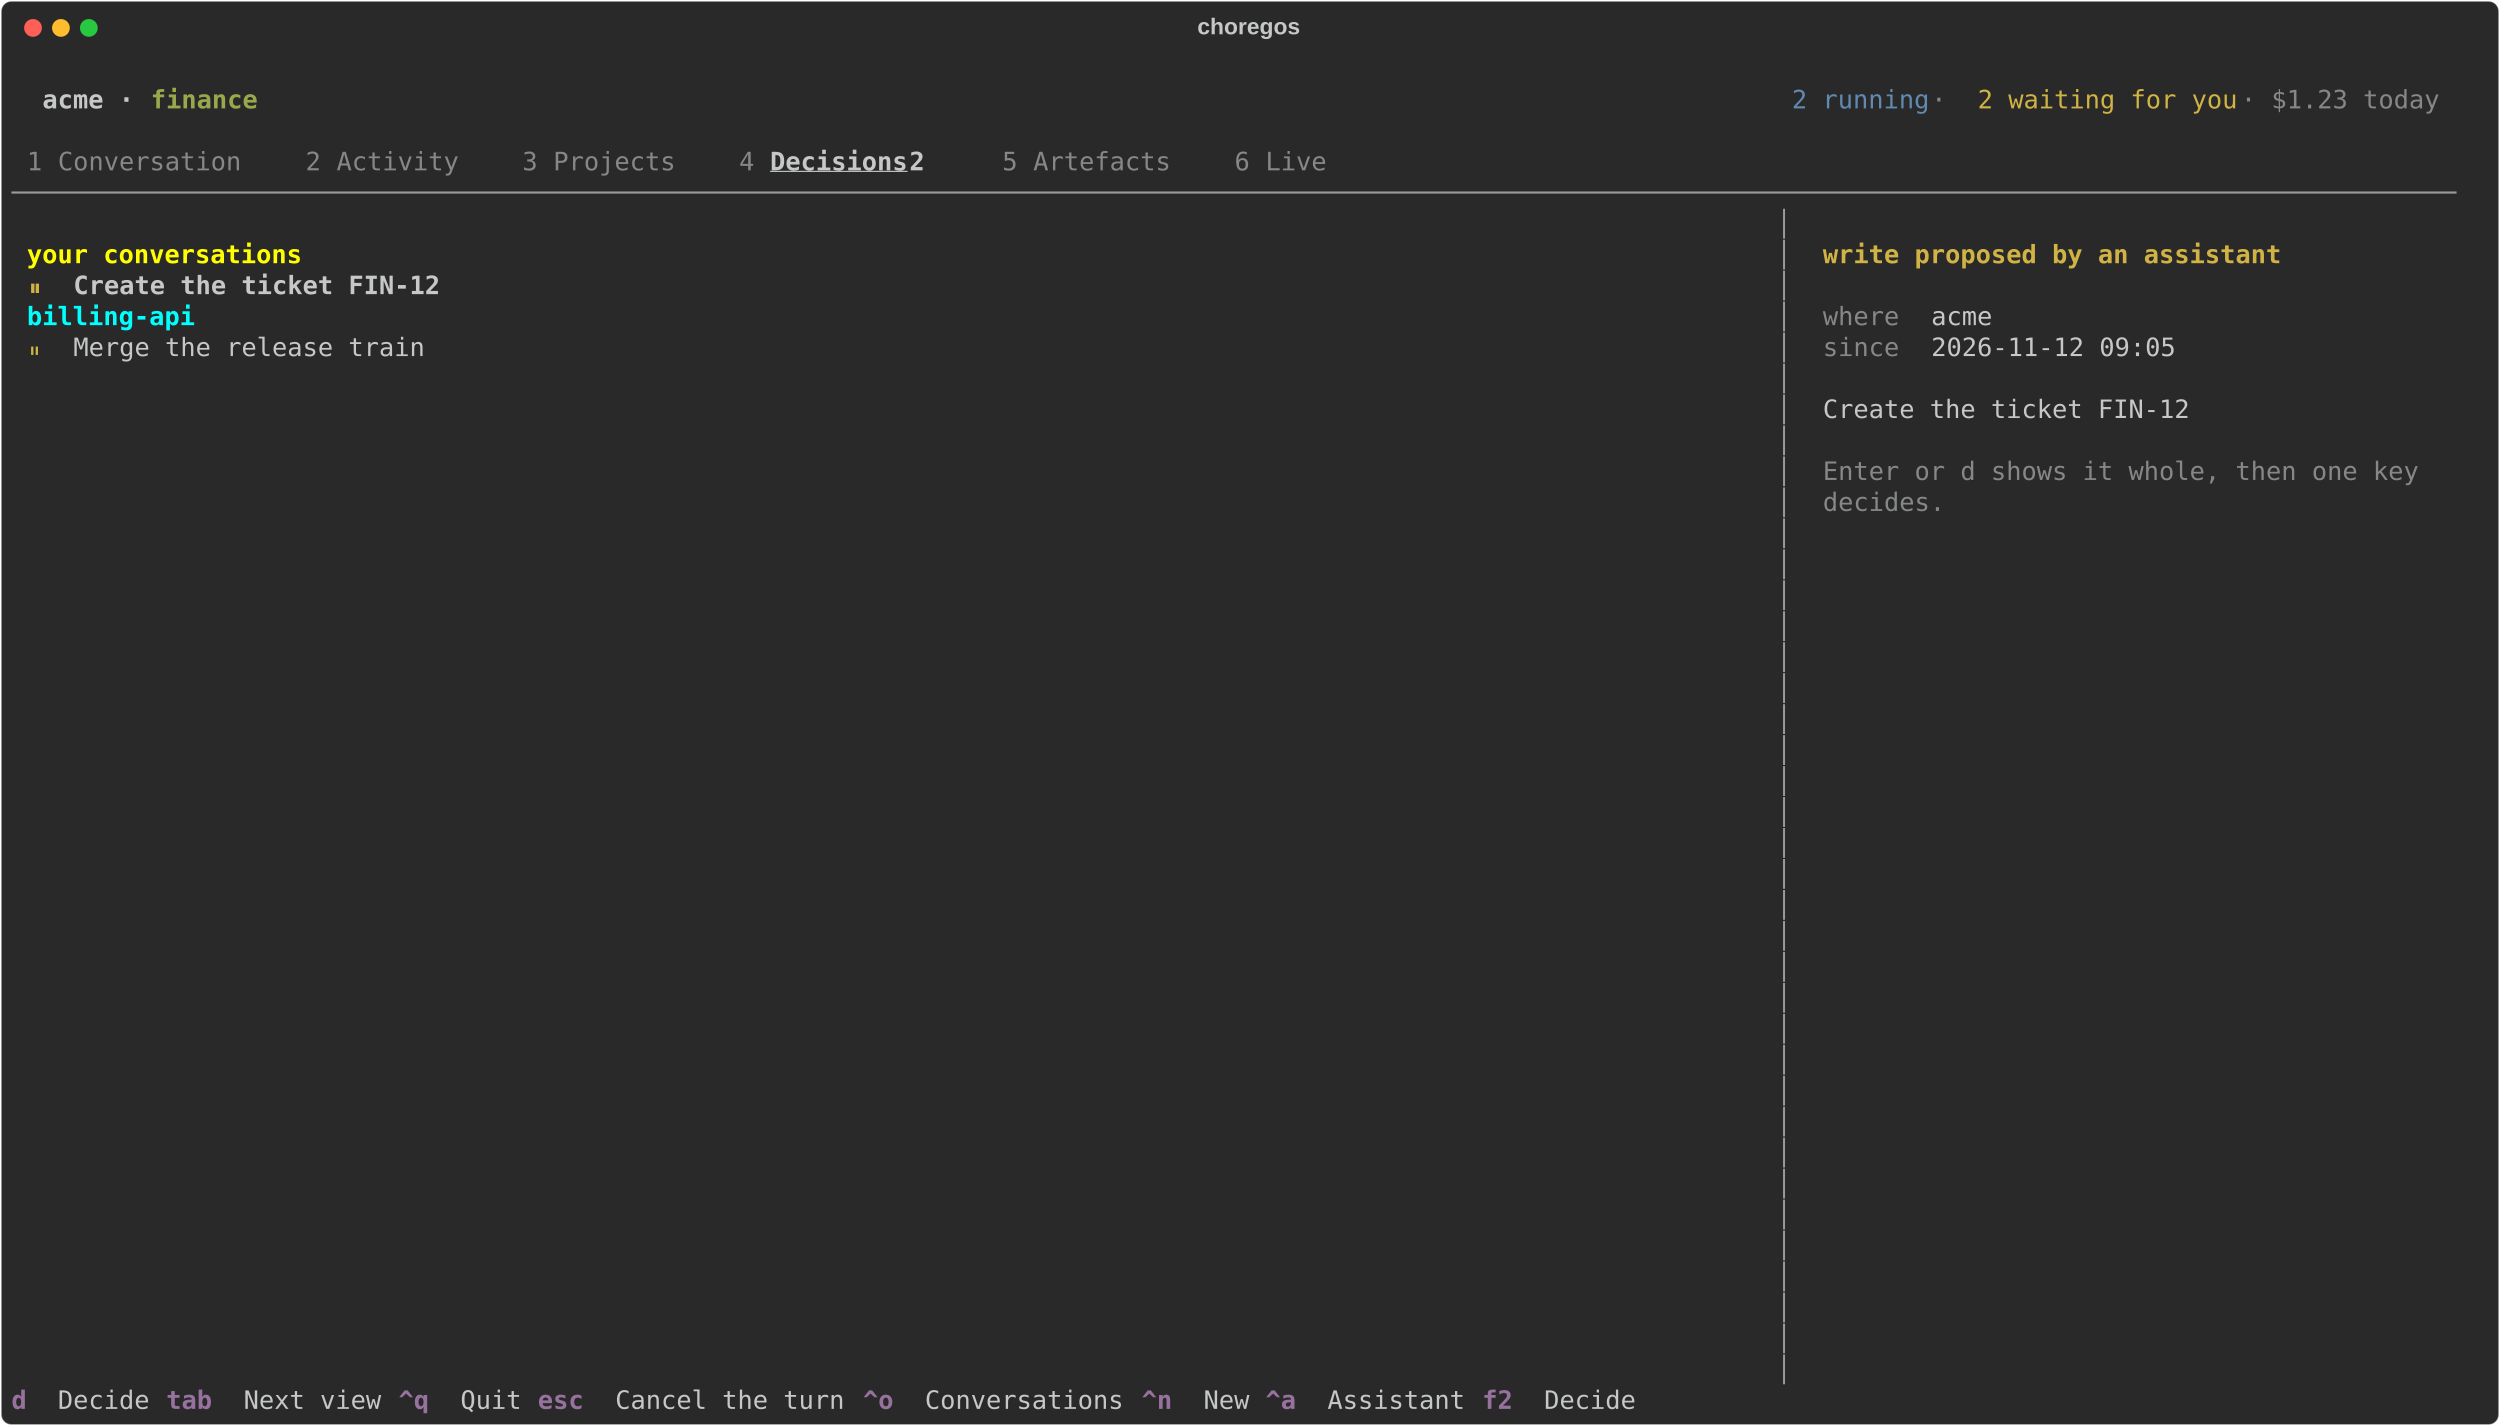
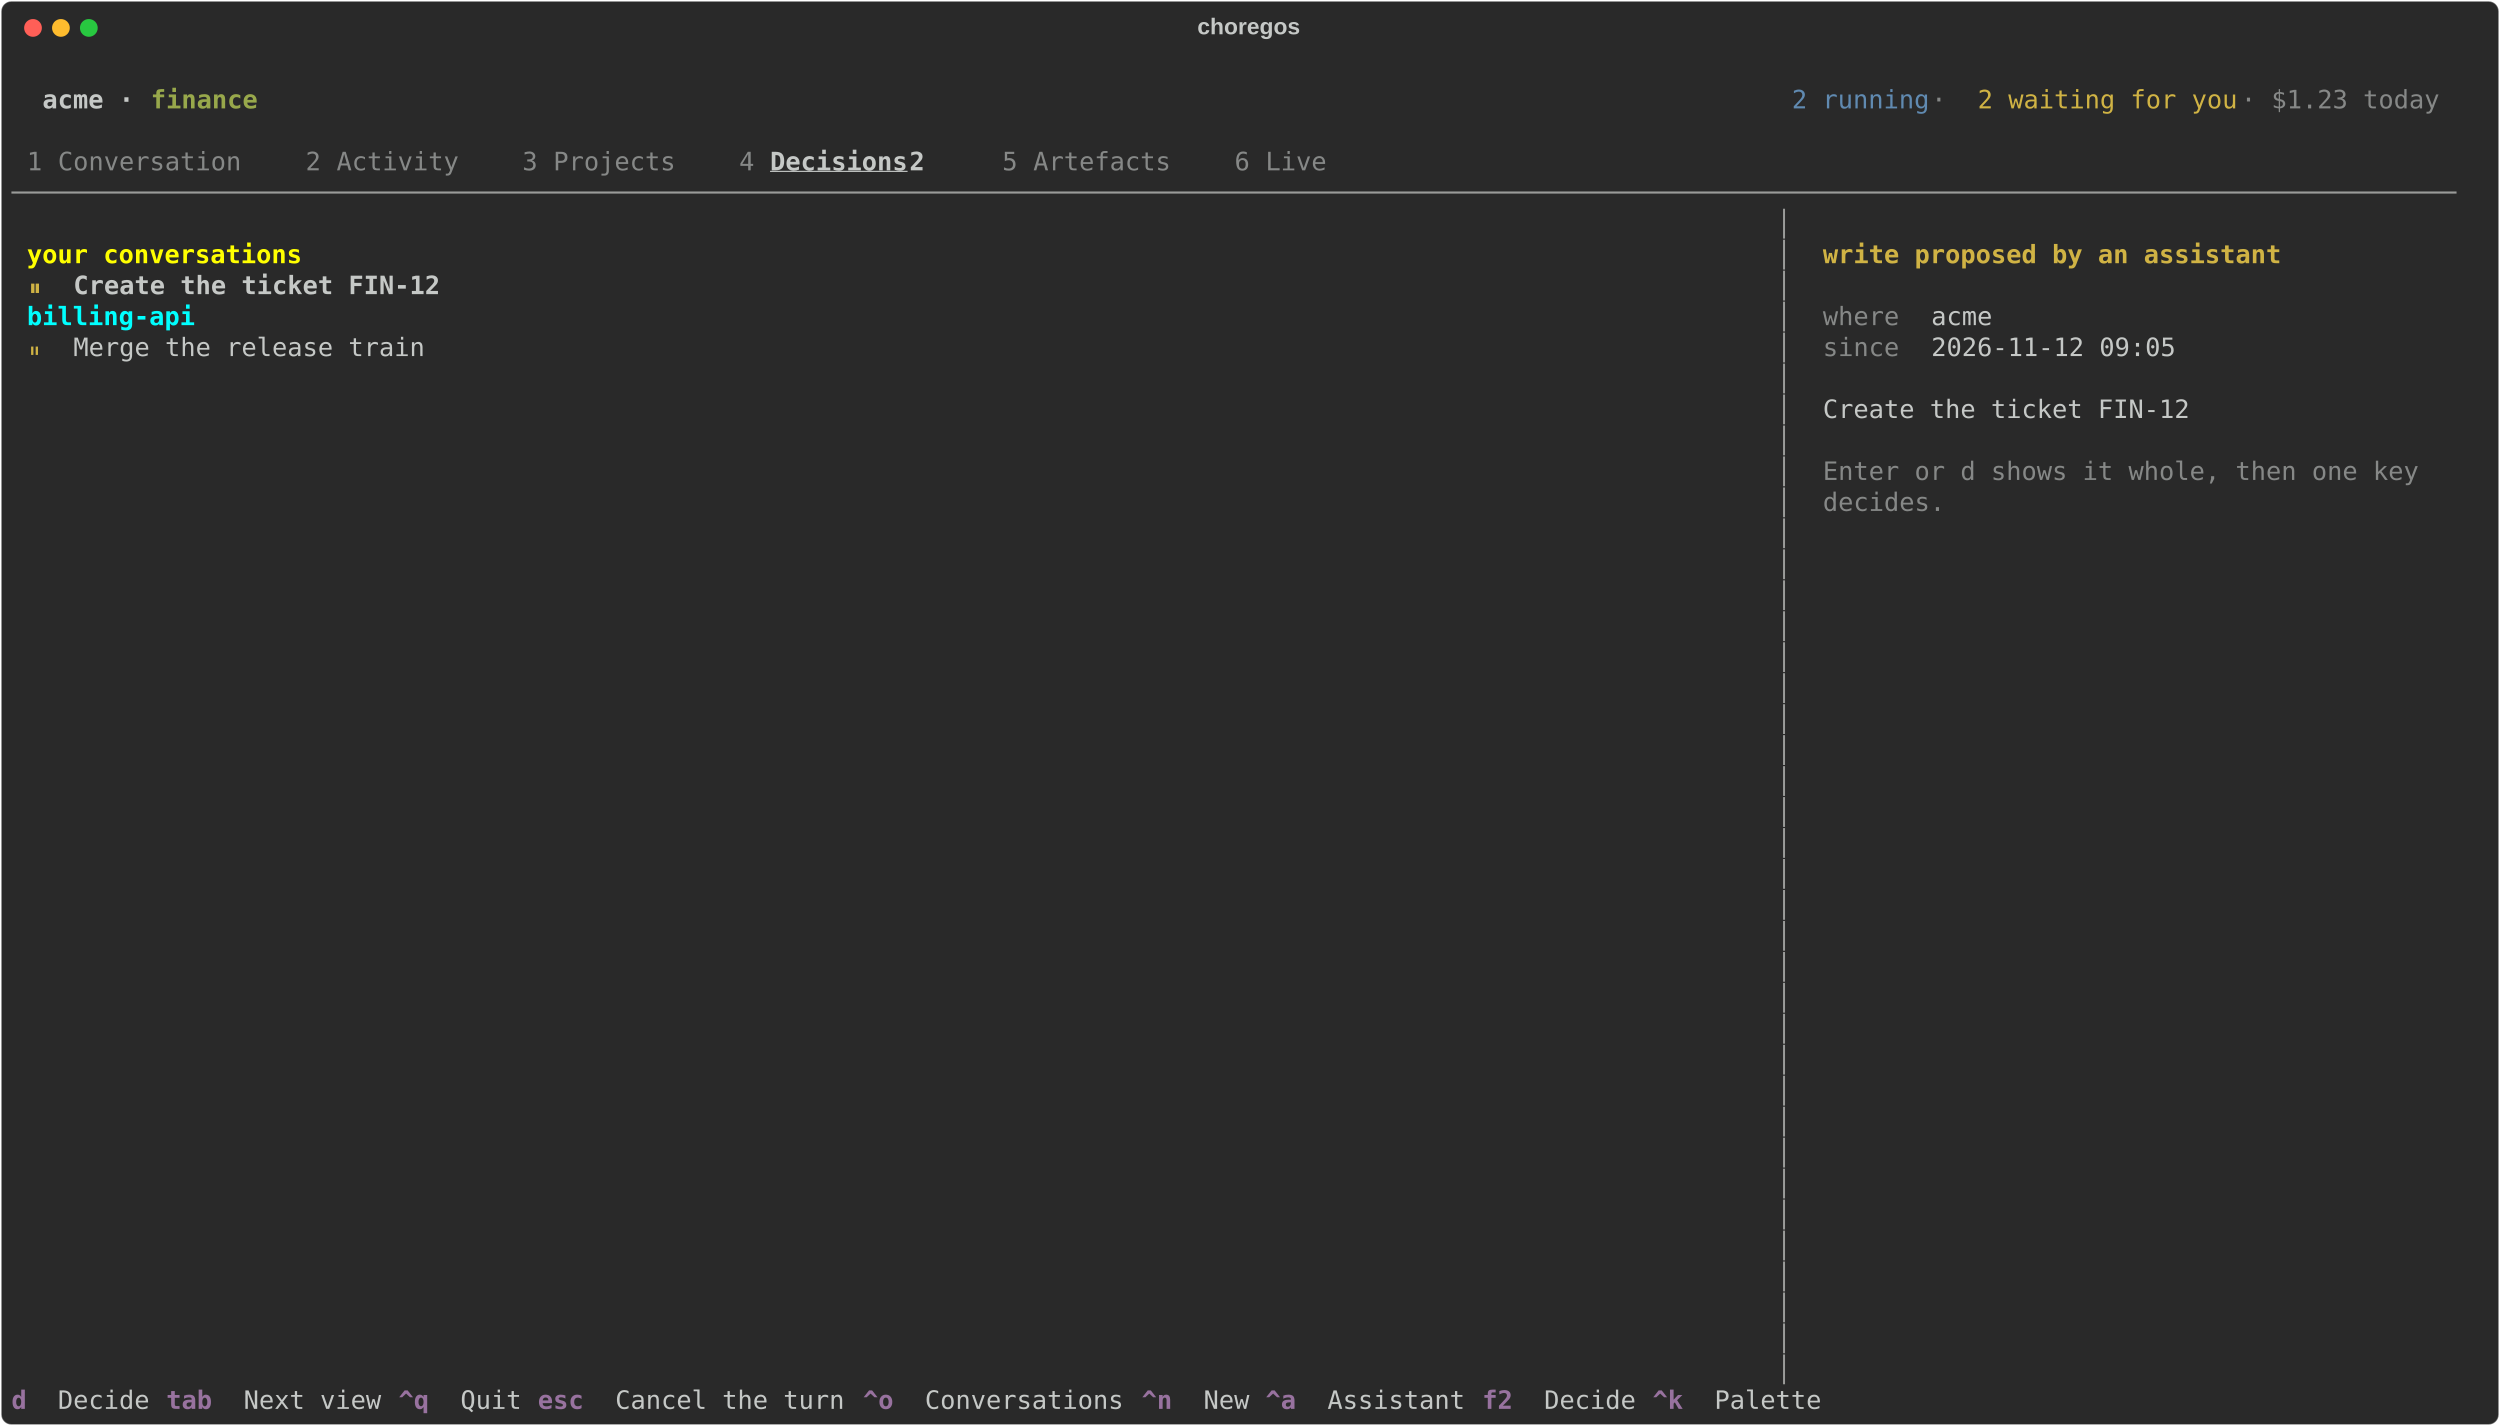
<svg xmlns="http://www.w3.org/2000/svg" class="rich-terminal" viewBox="0 0 1970 1123.6">
  <style>

    @font-face {
        font-family: "Fira Code";
        src: local("FiraCode-Regular"),
                url("https://cdnjs.cloudflare.com/ajax/libs/firacode/6.2.0/woff2/FiraCode-Regular.woff2") format("woff2"),
                url("https://cdnjs.cloudflare.com/ajax/libs/firacode/6.2.0/woff/FiraCode-Regular.woff") format("woff");
        font-style: normal;
        font-weight: 400;
    }
    @font-face {
        font-family: "Fira Code";
        src: local("FiraCode-Bold"),
                url("https://cdnjs.cloudflare.com/ajax/libs/firacode/6.2.0/woff2/FiraCode-Bold.woff2") format("woff2"),
                url("https://cdnjs.cloudflare.com/ajax/libs/firacode/6.2.0/woff/FiraCode-Bold.woff") format("woff");
        font-style: bold;
        font-weight: 700;
    }

-     .terminal-1120953860-matrix {
+     .terminal-356365823-matrix {
        font-family: Fira Code, monospace;
        font-size: 20px;
        line-height: 24.4px;
        font-variant-east-asian: full-width;
    }

-     .terminal-1120953860-title {
+     .terminal-356365823-title {
        font-size: 18px;
        font-weight: bold;
        font-family: arial;
    }

-     .terminal-1120953860-r1 { fill: #c5c8c6 }
- .terminal-1120953860-r2 { fill: #c5c8c6;font-weight: bold }
- .terminal-1120953860-r3 { fill: #98a84b;font-weight: bold }
- .terminal-1120953860-r4 { fill: #608ab1 }
- .terminal-1120953860-r5 { fill: #868887 }
- .terminal-1120953860-r6 { fill: #d0b344 }
- .terminal-1120953860-r7 { fill: #c5c8c6;font-weight: bold;text-decoration: underline; }
- .terminal-1120953860-r8 { fill: #9a9b99 }
- .terminal-1120953860-r9 { fill: #ffff00;font-weight: bold }
- .terminal-1120953860-r10 { fill: #d0b344;font-weight: bold }
- .terminal-1120953860-r11 { fill: #00ffff;font-weight: bold }
- .terminal-1120953860-r12 { fill: #98729f;font-weight: bold }
+     .terminal-356365823-r1 { fill: #c5c8c6 }
+ .terminal-356365823-r2 { fill: #c5c8c6;font-weight: bold }
+ .terminal-356365823-r3 { fill: #98a84b;font-weight: bold }
+ .terminal-356365823-r4 { fill: #608ab1 }
+ .terminal-356365823-r5 { fill: #868887 }
+ .terminal-356365823-r6 { fill: #d0b344 }
+ .terminal-356365823-r7 { fill: #c5c8c6;font-weight: bold;text-decoration: underline; }
+ .terminal-356365823-r8 { fill: #9a9b99 }
+ .terminal-356365823-r9 { fill: #ffff00;font-weight: bold }
+ .terminal-356365823-r10 { fill: #d0b344;font-weight: bold }
+ .terminal-356365823-r11 { fill: #00ffff;font-weight: bold }
+ .terminal-356365823-r12 { fill: #98729f;font-weight: bold }
    </style>
  <defs>
-     <clipPath id="terminal-1120953860-clip-terminal">
+     <clipPath id="terminal-356365823-clip-terminal">
      <rect x="0" y="0" width="1951.0" height="1072.6" />
    </clipPath>
-     <clipPath id="terminal-1120953860-line-0">
+     <clipPath id="terminal-356365823-line-0">
      <rect x="0" y="1.5" width="1952" height="24.65" />
    </clipPath>
-     <clipPath id="terminal-1120953860-line-1">
+     <clipPath id="terminal-356365823-line-1">
      <rect x="0" y="25.9" width="1952" height="24.65" />
    </clipPath>
-     <clipPath id="terminal-1120953860-line-2">
+     <clipPath id="terminal-356365823-line-2">
      <rect x="0" y="50.3" width="1952" height="24.65" />
    </clipPath>
-     <clipPath id="terminal-1120953860-line-3">
+     <clipPath id="terminal-356365823-line-3">
      <rect x="0" y="74.7" width="1952" height="24.65" />
    </clipPath>
-     <clipPath id="terminal-1120953860-line-4">
+     <clipPath id="terminal-356365823-line-4">
      <rect x="0" y="99.1" width="1952" height="24.65" />
    </clipPath>
-     <clipPath id="terminal-1120953860-line-5">
+     <clipPath id="terminal-356365823-line-5">
      <rect x="0" y="123.5" width="1952" height="24.65" />
    </clipPath>
-     <clipPath id="terminal-1120953860-line-6">
+     <clipPath id="terminal-356365823-line-6">
      <rect x="0" y="147.9" width="1952" height="24.65" />
    </clipPath>
-     <clipPath id="terminal-1120953860-line-7">
+     <clipPath id="terminal-356365823-line-7">
      <rect x="0" y="172.3" width="1952" height="24.65" />
    </clipPath>
-     <clipPath id="terminal-1120953860-line-8">
+     <clipPath id="terminal-356365823-line-8">
      <rect x="0" y="196.7" width="1952" height="24.65" />
    </clipPath>
-     <clipPath id="terminal-1120953860-line-9">
+     <clipPath id="terminal-356365823-line-9">
      <rect x="0" y="221.1" width="1952" height="24.65" />
    </clipPath>
-     <clipPath id="terminal-1120953860-line-10">
+     <clipPath id="terminal-356365823-line-10">
      <rect x="0" y="245.5" width="1952" height="24.65" />
    </clipPath>
-     <clipPath id="terminal-1120953860-line-11">
+     <clipPath id="terminal-356365823-line-11">
      <rect x="0" y="269.9" width="1952" height="24.65" />
    </clipPath>
-     <clipPath id="terminal-1120953860-line-12">
+     <clipPath id="terminal-356365823-line-12">
      <rect x="0" y="294.3" width="1952" height="24.65" />
    </clipPath>
-     <clipPath id="terminal-1120953860-line-13">
+     <clipPath id="terminal-356365823-line-13">
      <rect x="0" y="318.7" width="1952" height="24.65" />
    </clipPath>
-     <clipPath id="terminal-1120953860-line-14">
+     <clipPath id="terminal-356365823-line-14">
      <rect x="0" y="343.1" width="1952" height="24.65" />
    </clipPath>
-     <clipPath id="terminal-1120953860-line-15">
+     <clipPath id="terminal-356365823-line-15">
      <rect x="0" y="367.5" width="1952" height="24.65" />
    </clipPath>
-     <clipPath id="terminal-1120953860-line-16">
+     <clipPath id="terminal-356365823-line-16">
      <rect x="0" y="391.9" width="1952" height="24.65" />
    </clipPath>
-     <clipPath id="terminal-1120953860-line-17">
+     <clipPath id="terminal-356365823-line-17">
      <rect x="0" y="416.3" width="1952" height="24.65" />
    </clipPath>
-     <clipPath id="terminal-1120953860-line-18">
+     <clipPath id="terminal-356365823-line-18">
      <rect x="0" y="440.7" width="1952" height="24.65" />
    </clipPath>
-     <clipPath id="terminal-1120953860-line-19">
+     <clipPath id="terminal-356365823-line-19">
      <rect x="0" y="465.1" width="1952" height="24.65" />
    </clipPath>
-     <clipPath id="terminal-1120953860-line-20">
+     <clipPath id="terminal-356365823-line-20">
      <rect x="0" y="489.5" width="1952" height="24.65" />
    </clipPath>
-     <clipPath id="terminal-1120953860-line-21">
+     <clipPath id="terminal-356365823-line-21">
      <rect x="0" y="513.9" width="1952" height="24.65" />
    </clipPath>
-     <clipPath id="terminal-1120953860-line-22">
+     <clipPath id="terminal-356365823-line-22">
      <rect x="0" y="538.3" width="1952" height="24.65" />
    </clipPath>
-     <clipPath id="terminal-1120953860-line-23">
+     <clipPath id="terminal-356365823-line-23">
      <rect x="0" y="562.7" width="1952" height="24.65" />
    </clipPath>
-     <clipPath id="terminal-1120953860-line-24">
+     <clipPath id="terminal-356365823-line-24">
      <rect x="0" y="587.1" width="1952" height="24.65" />
    </clipPath>
-     <clipPath id="terminal-1120953860-line-25">
+     <clipPath id="terminal-356365823-line-25">
      <rect x="0" y="611.5" width="1952" height="24.65" />
    </clipPath>
-     <clipPath id="terminal-1120953860-line-26">
+     <clipPath id="terminal-356365823-line-26">
      <rect x="0" y="635.9" width="1952" height="24.65" />
    </clipPath>
-     <clipPath id="terminal-1120953860-line-27">
+     <clipPath id="terminal-356365823-line-27">
      <rect x="0" y="660.3" width="1952" height="24.65" />
    </clipPath>
-     <clipPath id="terminal-1120953860-line-28">
+     <clipPath id="terminal-356365823-line-28">
      <rect x="0" y="684.7" width="1952" height="24.65" />
    </clipPath>
-     <clipPath id="terminal-1120953860-line-29">
+     <clipPath id="terminal-356365823-line-29">
      <rect x="0" y="709.1" width="1952" height="24.65" />
    </clipPath>
-     <clipPath id="terminal-1120953860-line-30">
+     <clipPath id="terminal-356365823-line-30">
      <rect x="0" y="733.5" width="1952" height="24.65" />
    </clipPath>
-     <clipPath id="terminal-1120953860-line-31">
+     <clipPath id="terminal-356365823-line-31">
      <rect x="0" y="757.9" width="1952" height="24.65" />
    </clipPath>
-     <clipPath id="terminal-1120953860-line-32">
+     <clipPath id="terminal-356365823-line-32">
      <rect x="0" y="782.3" width="1952" height="24.65" />
    </clipPath>
-     <clipPath id="terminal-1120953860-line-33">
+     <clipPath id="terminal-356365823-line-33">
      <rect x="0" y="806.7" width="1952" height="24.65" />
    </clipPath>
-     <clipPath id="terminal-1120953860-line-34">
+     <clipPath id="terminal-356365823-line-34">
      <rect x="0" y="831.1" width="1952" height="24.65" />
    </clipPath>
-     <clipPath id="terminal-1120953860-line-35">
+     <clipPath id="terminal-356365823-line-35">
      <rect x="0" y="855.5" width="1952" height="24.65" />
    </clipPath>
-     <clipPath id="terminal-1120953860-line-36">
+     <clipPath id="terminal-356365823-line-36">
      <rect x="0" y="879.9" width="1952" height="24.65" />
    </clipPath>
-     <clipPath id="terminal-1120953860-line-37">
+     <clipPath id="terminal-356365823-line-37">
      <rect x="0" y="904.3" width="1952" height="24.65" />
    </clipPath>
-     <clipPath id="terminal-1120953860-line-38">
+     <clipPath id="terminal-356365823-line-38">
      <rect x="0" y="928.7" width="1952" height="24.65" />
    </clipPath>
-     <clipPath id="terminal-1120953860-line-39">
+     <clipPath id="terminal-356365823-line-39">
      <rect x="0" y="953.1" width="1952" height="24.65" />
    </clipPath>
-     <clipPath id="terminal-1120953860-line-40">
+     <clipPath id="terminal-356365823-line-40">
      <rect x="0" y="977.5" width="1952" height="24.65" />
    </clipPath>
-     <clipPath id="terminal-1120953860-line-41">
+     <clipPath id="terminal-356365823-line-41">
      <rect x="0" y="1001.9" width="1952" height="24.65" />
    </clipPath>
-     <clipPath id="terminal-1120953860-line-42">
+     <clipPath id="terminal-356365823-line-42">
      <rect x="0" y="1026.3" width="1952" height="24.65" />
    </clipPath>
  </defs>
  <rect fill="#292929" stroke="rgba(255,255,255,0.35)" stroke-width="1" x="1" y="1" width="1968" height="1121.6" rx="8" />
-   <text class="terminal-1120953860-title" fill="#c5c8c6" text-anchor="middle" x="984" y="27">choregos</text>
+   <text class="terminal-356365823-title" fill="#c5c8c6" text-anchor="middle" x="984" y="27">choregos</text>
  <g transform="translate(26,22)">
    <circle cx="0" cy="0" r="7" fill="#ff5f57" />
    <circle cx="22" cy="0" r="7" fill="#febc2e" />
    <circle cx="44" cy="0" r="7" fill="#28c840" />
  </g>
-   <g transform="translate(9, 41)" clip-path="url(#terminal-1120953860-clip-terminal)">
-     <g class="terminal-1120953860-matrix">
-       <text class="terminal-1120953860-r1" x="1952" y="20" textLength="12.2" clip-path="url(#terminal-1120953860-line-0)">
- </text>
-       <text class="terminal-1120953860-r2" x="24.4" y="44.4" textLength="85.4" clip-path="url(#terminal-1120953860-line-1)">acme · </text>
-       <text class="terminal-1120953860-r3" x="109.8" y="44.4" textLength="85.4" clip-path="url(#terminal-1120953860-line-1)">finance</text>
-       <text class="terminal-1120953860-r4" x="1403" y="44.4" textLength="109.8" clip-path="url(#terminal-1120953860-line-1)">2 running</text>
-       <text class="terminal-1120953860-r5" x="1512.8" y="44.4" textLength="36.6" clip-path="url(#terminal-1120953860-line-1)"> · </text>
-       <text class="terminal-1120953860-r6" x="1549.4" y="44.4" textLength="207.4" clip-path="url(#terminal-1120953860-line-1)">2 waiting for you</text>
-       <text class="terminal-1120953860-r5" x="1756.8" y="44.4" textLength="170.8" clip-path="url(#terminal-1120953860-line-1)"> · $1.23 today</text>
-       <text class="terminal-1120953860-r1" x="1952" y="44.4" textLength="12.2" clip-path="url(#terminal-1120953860-line-1)">
- </text>
-       <text class="terminal-1120953860-r1" x="1952" y="68.8" textLength="12.2" clip-path="url(#terminal-1120953860-line-2)">
- </text>
-       <text class="terminal-1120953860-r5" x="12.2" y="93.2" textLength="24.4" clip-path="url(#terminal-1120953860-line-3)">1 </text>
-       <text class="terminal-1120953860-r5" x="36.6" y="93.2" textLength="146.4" clip-path="url(#terminal-1120953860-line-3)">Conversation</text>
-       <text class="terminal-1120953860-r5" x="231.8" y="93.2" textLength="24.4" clip-path="url(#terminal-1120953860-line-3)">2 </text>
-       <text class="terminal-1120953860-r5" x="256.2" y="93.2" textLength="97.6" clip-path="url(#terminal-1120953860-line-3)">Activity</text>
-       <text class="terminal-1120953860-r5" x="402.6" y="93.2" textLength="24.4" clip-path="url(#terminal-1120953860-line-3)">3 </text>
-       <text class="terminal-1120953860-r5" x="427" y="93.2" textLength="97.6" clip-path="url(#terminal-1120953860-line-3)">Projects</text>
-       <text class="terminal-1120953860-r5" x="573.4" y="93.2" textLength="24.4" clip-path="url(#terminal-1120953860-line-3)">4 </text>
-       <text class="terminal-1120953860-r7" x="597.8" y="93.2" textLength="109.8" clip-path="url(#terminal-1120953860-line-3)">Decisions</text>
-       <text class="terminal-1120953860-r2" x="707.6" y="93.2" textLength="24.4" clip-path="url(#terminal-1120953860-line-3)"> 2</text>
-       <text class="terminal-1120953860-r5" x="780.8" y="93.2" textLength="24.4" clip-path="url(#terminal-1120953860-line-3)">5 </text>
-       <text class="terminal-1120953860-r5" x="805.2" y="93.2" textLength="109.8" clip-path="url(#terminal-1120953860-line-3)">Artefacts</text>
-       <text class="terminal-1120953860-r5" x="963.8" y="93.2" textLength="24.4" clip-path="url(#terminal-1120953860-line-3)">6 </text>
-       <text class="terminal-1120953860-r5" x="988.2" y="93.2" textLength="48.8" clip-path="url(#terminal-1120953860-line-3)">Live</text>
-       <text class="terminal-1120953860-r1" x="1952" y="93.2" textLength="12.2" clip-path="url(#terminal-1120953860-line-3)">
- </text>
-       <text class="terminal-1120953860-r8" x="0" y="117.6" textLength="1952" clip-path="url(#terminal-1120953860-line-4)">────────────────────────────────────────────────────────────────────────────────────────────────────────────────────────────────────────────────────────────────</text>
-       <text class="terminal-1120953860-r1" x="1952" y="117.6" textLength="12.2" clip-path="url(#terminal-1120953860-line-4)">
- </text>
-       <text class="terminal-1120953860-r8" x="1390.8" y="142" textLength="12.2" clip-path="url(#terminal-1120953860-line-5)">│</text>
-       <text class="terminal-1120953860-r1" x="1952" y="142" textLength="12.2" clip-path="url(#terminal-1120953860-line-5)">
- </text>
-       <text class="terminal-1120953860-r9" x="12.2" y="166.4" textLength="219.6" clip-path="url(#terminal-1120953860-line-6)">your conversations</text>
-       <text class="terminal-1120953860-r8" x="1390.8" y="166.4" textLength="12.2" clip-path="url(#terminal-1120953860-line-6)">│</text>
-       <text class="terminal-1120953860-r10" x="1427.4" y="166.4" textLength="366" clip-path="url(#terminal-1120953860-line-6)">write proposed by an assistant</text>
-       <text class="terminal-1120953860-r1" x="1952" y="166.4" textLength="12.2" clip-path="url(#terminal-1120953860-line-6)">
- </text>
-       <text class="terminal-1120953860-r10" x="12.2" y="190.8" textLength="36.6" clip-path="url(#terminal-1120953860-line-7)"> ⏸ </text>
-       <text class="terminal-1120953860-r2" x="48.8" y="190.8" textLength="292.8" clip-path="url(#terminal-1120953860-line-7)">Create the ticket FIN-12</text>
-       <text class="terminal-1120953860-r8" x="1390.8" y="190.8" textLength="12.2" clip-path="url(#terminal-1120953860-line-7)">│</text>
-       <text class="terminal-1120953860-r1" x="1952" y="190.8" textLength="12.2" clip-path="url(#terminal-1120953860-line-7)">
- </text>
-       <text class="terminal-1120953860-r11" x="12.2" y="215.2" textLength="134.2" clip-path="url(#terminal-1120953860-line-8)">billing-api</text>
-       <text class="terminal-1120953860-r8" x="1390.8" y="215.2" textLength="12.2" clip-path="url(#terminal-1120953860-line-8)">│</text>
-       <text class="terminal-1120953860-r5" x="1427.4" y="215.2" textLength="85.4" clip-path="url(#terminal-1120953860-line-8)">where  </text>
-       <text class="terminal-1120953860-r1" x="1512.8" y="215.2" textLength="195.2" clip-path="url(#terminal-1120953860-line-8)">acme            </text>
-       <text class="terminal-1120953860-r1" x="1952" y="215.2" textLength="12.2" clip-path="url(#terminal-1120953860-line-8)">
- </text>
-       <text class="terminal-1120953860-r6" x="12.2" y="239.6" textLength="36.6" clip-path="url(#terminal-1120953860-line-9)"> ⏸ </text>
-       <text class="terminal-1120953860-r1" x="48.8" y="239.6" textLength="280.6" clip-path="url(#terminal-1120953860-line-9)">Merge the release train</text>
-       <text class="terminal-1120953860-r8" x="1390.8" y="239.6" textLength="12.2" clip-path="url(#terminal-1120953860-line-9)">│</text>
-       <text class="terminal-1120953860-r5" x="1427.4" y="239.6" textLength="85.4" clip-path="url(#terminal-1120953860-line-9)">since  </text>
-       <text class="terminal-1120953860-r1" x="1512.8" y="239.6" textLength="195.2" clip-path="url(#terminal-1120953860-line-9)">2026-11-12 09:05</text>
-       <text class="terminal-1120953860-r1" x="1952" y="239.6" textLength="12.2" clip-path="url(#terminal-1120953860-line-9)">
- </text>
-       <text class="terminal-1120953860-r8" x="1390.8" y="264" textLength="12.2" clip-path="url(#terminal-1120953860-line-10)">│</text>
-       <text class="terminal-1120953860-r1" x="1952" y="264" textLength="12.2" clip-path="url(#terminal-1120953860-line-10)">
- </text>
-       <text class="terminal-1120953860-r8" x="1390.8" y="288.4" textLength="12.2" clip-path="url(#terminal-1120953860-line-11)">│</text>
-       <text class="terminal-1120953860-r1" x="1427.4" y="288.4" textLength="292.8" clip-path="url(#terminal-1120953860-line-11)">Create the ticket FIN-12</text>
-       <text class="terminal-1120953860-r1" x="1952" y="288.4" textLength="12.2" clip-path="url(#terminal-1120953860-line-11)">
- </text>
-       <text class="terminal-1120953860-r8" x="1390.8" y="312.8" textLength="12.2" clip-path="url(#terminal-1120953860-line-12)">│</text>
-       <text class="terminal-1120953860-r1" x="1952" y="312.8" textLength="12.2" clip-path="url(#terminal-1120953860-line-12)">
- </text>
-       <text class="terminal-1120953860-r8" x="1390.8" y="337.2" textLength="12.2" clip-path="url(#terminal-1120953860-line-13)">│</text>
-       <text class="terminal-1120953860-r5" x="1427.4" y="337.2" textLength="488" clip-path="url(#terminal-1120953860-line-13)">Enter or d shows it whole, then one key </text>
-       <text class="terminal-1120953860-r1" x="1952" y="337.2" textLength="12.2" clip-path="url(#terminal-1120953860-line-13)">
- </text>
-       <text class="terminal-1120953860-r8" x="1390.8" y="361.6" textLength="12.2" clip-path="url(#terminal-1120953860-line-14)">│</text>
-       <text class="terminal-1120953860-r5" x="1427.4" y="361.6" textLength="97.6" clip-path="url(#terminal-1120953860-line-14)">decides.</text>
-       <text class="terminal-1120953860-r1" x="1952" y="361.6" textLength="12.2" clip-path="url(#terminal-1120953860-line-14)">
- </text>
-       <text class="terminal-1120953860-r8" x="1390.8" y="386" textLength="12.2" clip-path="url(#terminal-1120953860-line-15)">│</text>
-       <text class="terminal-1120953860-r1" x="1952" y="386" textLength="12.2" clip-path="url(#terminal-1120953860-line-15)">
- </text>
-       <text class="terminal-1120953860-r8" x="1390.8" y="410.4" textLength="12.2" clip-path="url(#terminal-1120953860-line-16)">│</text>
-       <text class="terminal-1120953860-r1" x="1952" y="410.4" textLength="12.2" clip-path="url(#terminal-1120953860-line-16)">
- </text>
-       <text class="terminal-1120953860-r8" x="1390.8" y="434.8" textLength="12.2" clip-path="url(#terminal-1120953860-line-17)">│</text>
-       <text class="terminal-1120953860-r1" x="1952" y="434.8" textLength="12.2" clip-path="url(#terminal-1120953860-line-17)">
- </text>
-       <text class="terminal-1120953860-r8" x="1390.8" y="459.2" textLength="12.2" clip-path="url(#terminal-1120953860-line-18)">│</text>
-       <text class="terminal-1120953860-r1" x="1952" y="459.2" textLength="12.2" clip-path="url(#terminal-1120953860-line-18)">
- </text>
-       <text class="terminal-1120953860-r8" x="1390.8" y="483.6" textLength="12.2" clip-path="url(#terminal-1120953860-line-19)">│</text>
-       <text class="terminal-1120953860-r1" x="1952" y="483.6" textLength="12.2" clip-path="url(#terminal-1120953860-line-19)">
- </text>
-       <text class="terminal-1120953860-r8" x="1390.8" y="508" textLength="12.2" clip-path="url(#terminal-1120953860-line-20)">│</text>
-       <text class="terminal-1120953860-r1" x="1952" y="508" textLength="12.2" clip-path="url(#terminal-1120953860-line-20)">
- </text>
-       <text class="terminal-1120953860-r8" x="1390.8" y="532.4" textLength="12.2" clip-path="url(#terminal-1120953860-line-21)">│</text>
-       <text class="terminal-1120953860-r1" x="1952" y="532.4" textLength="12.2" clip-path="url(#terminal-1120953860-line-21)">
- </text>
-       <text class="terminal-1120953860-r8" x="1390.8" y="556.8" textLength="12.2" clip-path="url(#terminal-1120953860-line-22)">│</text>
-       <text class="terminal-1120953860-r1" x="1952" y="556.8" textLength="12.2" clip-path="url(#terminal-1120953860-line-22)">
- </text>
-       <text class="terminal-1120953860-r8" x="1390.8" y="581.2" textLength="12.2" clip-path="url(#terminal-1120953860-line-23)">│</text>
-       <text class="terminal-1120953860-r1" x="1952" y="581.2" textLength="12.2" clip-path="url(#terminal-1120953860-line-23)">
- </text>
-       <text class="terminal-1120953860-r8" x="1390.8" y="605.6" textLength="12.2" clip-path="url(#terminal-1120953860-line-24)">│</text>
-       <text class="terminal-1120953860-r1" x="1952" y="605.6" textLength="12.2" clip-path="url(#terminal-1120953860-line-24)">
- </text>
-       <text class="terminal-1120953860-r8" x="1390.8" y="630" textLength="12.2" clip-path="url(#terminal-1120953860-line-25)">│</text>
-       <text class="terminal-1120953860-r1" x="1952" y="630" textLength="12.2" clip-path="url(#terminal-1120953860-line-25)">
- </text>
-       <text class="terminal-1120953860-r8" x="1390.8" y="654.4" textLength="12.2" clip-path="url(#terminal-1120953860-line-26)">│</text>
-       <text class="terminal-1120953860-r1" x="1952" y="654.4" textLength="12.2" clip-path="url(#terminal-1120953860-line-26)">
- </text>
-       <text class="terminal-1120953860-r8" x="1390.8" y="678.8" textLength="12.2" clip-path="url(#terminal-1120953860-line-27)">│</text>
-       <text class="terminal-1120953860-r1" x="1952" y="678.8" textLength="12.2" clip-path="url(#terminal-1120953860-line-27)">
- </text>
-       <text class="terminal-1120953860-r8" x="1390.8" y="703.2" textLength="12.2" clip-path="url(#terminal-1120953860-line-28)">│</text>
-       <text class="terminal-1120953860-r1" x="1952" y="703.2" textLength="12.2" clip-path="url(#terminal-1120953860-line-28)">
- </text>
-       <text class="terminal-1120953860-r8" x="1390.8" y="727.6" textLength="12.2" clip-path="url(#terminal-1120953860-line-29)">│</text>
-       <text class="terminal-1120953860-r1" x="1952" y="727.6" textLength="12.2" clip-path="url(#terminal-1120953860-line-29)">
- </text>
-       <text class="terminal-1120953860-r8" x="1390.8" y="752" textLength="12.2" clip-path="url(#terminal-1120953860-line-30)">│</text>
-       <text class="terminal-1120953860-r1" x="1952" y="752" textLength="12.2" clip-path="url(#terminal-1120953860-line-30)">
- </text>
-       <text class="terminal-1120953860-r8" x="1390.8" y="776.4" textLength="12.2" clip-path="url(#terminal-1120953860-line-31)">│</text>
-       <text class="terminal-1120953860-r1" x="1952" y="776.4" textLength="12.2" clip-path="url(#terminal-1120953860-line-31)">
- </text>
-       <text class="terminal-1120953860-r8" x="1390.8" y="800.8" textLength="12.2" clip-path="url(#terminal-1120953860-line-32)">│</text>
-       <text class="terminal-1120953860-r1" x="1952" y="800.8" textLength="12.2" clip-path="url(#terminal-1120953860-line-32)">
- </text>
-       <text class="terminal-1120953860-r8" x="1390.8" y="825.2" textLength="12.2" clip-path="url(#terminal-1120953860-line-33)">│</text>
-       <text class="terminal-1120953860-r1" x="1952" y="825.2" textLength="12.2" clip-path="url(#terminal-1120953860-line-33)">
- </text>
-       <text class="terminal-1120953860-r8" x="1390.8" y="849.6" textLength="12.2" clip-path="url(#terminal-1120953860-line-34)">│</text>
-       <text class="terminal-1120953860-r1" x="1952" y="849.6" textLength="12.2" clip-path="url(#terminal-1120953860-line-34)">
- </text>
-       <text class="terminal-1120953860-r8" x="1390.8" y="874" textLength="12.2" clip-path="url(#terminal-1120953860-line-35)">│</text>
-       <text class="terminal-1120953860-r1" x="1952" y="874" textLength="12.2" clip-path="url(#terminal-1120953860-line-35)">
- </text>
-       <text class="terminal-1120953860-r8" x="1390.8" y="898.4" textLength="12.2" clip-path="url(#terminal-1120953860-line-36)">│</text>
-       <text class="terminal-1120953860-r1" x="1952" y="898.4" textLength="12.2" clip-path="url(#terminal-1120953860-line-36)">
- </text>
-       <text class="terminal-1120953860-r8" x="1390.8" y="922.8" textLength="12.2" clip-path="url(#terminal-1120953860-line-37)">│</text>
-       <text class="terminal-1120953860-r1" x="1952" y="922.8" textLength="12.2" clip-path="url(#terminal-1120953860-line-37)">
- </text>
-       <text class="terminal-1120953860-r8" x="1390.8" y="947.2" textLength="12.2" clip-path="url(#terminal-1120953860-line-38)">│</text>
-       <text class="terminal-1120953860-r1" x="1952" y="947.2" textLength="12.2" clip-path="url(#terminal-1120953860-line-38)">
- </text>
-       <text class="terminal-1120953860-r8" x="1390.8" y="971.6" textLength="12.2" clip-path="url(#terminal-1120953860-line-39)">│</text>
-       <text class="terminal-1120953860-r1" x="1952" y="971.6" textLength="12.2" clip-path="url(#terminal-1120953860-line-39)">
- </text>
-       <text class="terminal-1120953860-r8" x="1390.8" y="996" textLength="12.2" clip-path="url(#terminal-1120953860-line-40)">│</text>
-       <text class="terminal-1120953860-r1" x="1952" y="996" textLength="12.2" clip-path="url(#terminal-1120953860-line-40)">
- </text>
-       <text class="terminal-1120953860-r8" x="1390.8" y="1020.4" textLength="12.2" clip-path="url(#terminal-1120953860-line-41)">│</text>
-       <text class="terminal-1120953860-r1" x="1952" y="1020.4" textLength="12.2" clip-path="url(#terminal-1120953860-line-41)">
- </text>
-       <text class="terminal-1120953860-r8" x="1390.8" y="1044.8" textLength="12.2" clip-path="url(#terminal-1120953860-line-42)">│</text>
-       <text class="terminal-1120953860-r1" x="1952" y="1044.8" textLength="12.2" clip-path="url(#terminal-1120953860-line-42)">
- </text>
-       <text class="terminal-1120953860-r12" x="0" y="1069.2" textLength="36.6" clip-path="url(#terminal-1120953860-line-43)"> d </text>
-       <text class="terminal-1120953860-r1" x="36.6" y="1069.2" textLength="85.4" clip-path="url(#terminal-1120953860-line-43)">Decide </text>
-       <text class="terminal-1120953860-r12" x="122" y="1069.2" textLength="61" clip-path="url(#terminal-1120953860-line-43)"> tab </text>
-       <text class="terminal-1120953860-r1" x="183" y="1069.2" textLength="122" clip-path="url(#terminal-1120953860-line-43)">Next view </text>
-       <text class="terminal-1120953860-r12" x="305" y="1069.2" textLength="48.8" clip-path="url(#terminal-1120953860-line-43)"> ^q </text>
-       <text class="terminal-1120953860-r1" x="353.8" y="1069.2" textLength="61" clip-path="url(#terminal-1120953860-line-43)">Quit </text>
-       <text class="terminal-1120953860-r12" x="414.8" y="1069.2" textLength="61" clip-path="url(#terminal-1120953860-line-43)"> esc </text>
-       <text class="terminal-1120953860-r1" x="475.8" y="1069.2" textLength="195.2" clip-path="url(#terminal-1120953860-line-43)">Cancel the turn </text>
-       <text class="terminal-1120953860-r12" x="671" y="1069.2" textLength="48.8" clip-path="url(#terminal-1120953860-line-43)"> ^o </text>
-       <text class="terminal-1120953860-r1" x="719.8" y="1069.2" textLength="170.8" clip-path="url(#terminal-1120953860-line-43)">Conversations </text>
-       <text class="terminal-1120953860-r12" x="890.6" y="1069.2" textLength="48.8" clip-path="url(#terminal-1120953860-line-43)"> ^n </text>
-       <text class="terminal-1120953860-r1" x="939.4" y="1069.2" textLength="48.8" clip-path="url(#terminal-1120953860-line-43)">New </text>
-       <text class="terminal-1120953860-r12" x="988.2" y="1069.2" textLength="48.8" clip-path="url(#terminal-1120953860-line-43)"> ^a </text>
-       <text class="terminal-1120953860-r1" x="1037" y="1069.2" textLength="122" clip-path="url(#terminal-1120953860-line-43)">Assistant </text>
-       <text class="terminal-1120953860-r12" x="1159" y="1069.2" textLength="48.8" clip-path="url(#terminal-1120953860-line-43)"> f2 </text>
-       <text class="terminal-1120953860-r1" x="1207.8" y="1069.2" textLength="85.4" clip-path="url(#terminal-1120953860-line-43)">Decide </text>
+   <g transform="translate(9, 41)" clip-path="url(#terminal-356365823-clip-terminal)">
+     <g class="terminal-356365823-matrix">
+       <text class="terminal-356365823-r1" x="1952" y="20" textLength="12.2" clip-path="url(#terminal-356365823-line-0)">
+ </text>
+       <text class="terminal-356365823-r2" x="24.4" y="44.4" textLength="85.4" clip-path="url(#terminal-356365823-line-1)">acme · </text>
+       <text class="terminal-356365823-r3" x="109.8" y="44.4" textLength="85.4" clip-path="url(#terminal-356365823-line-1)">finance</text>
+       <text class="terminal-356365823-r4" x="1403" y="44.4" textLength="109.8" clip-path="url(#terminal-356365823-line-1)">2 running</text>
+       <text class="terminal-356365823-r5" x="1512.8" y="44.4" textLength="36.6" clip-path="url(#terminal-356365823-line-1)"> · </text>
+       <text class="terminal-356365823-r6" x="1549.4" y="44.4" textLength="207.4" clip-path="url(#terminal-356365823-line-1)">2 waiting for you</text>
+       <text class="terminal-356365823-r5" x="1756.8" y="44.4" textLength="170.8" clip-path="url(#terminal-356365823-line-1)"> · $1.23 today</text>
+       <text class="terminal-356365823-r1" x="1952" y="44.4" textLength="12.2" clip-path="url(#terminal-356365823-line-1)">
+ </text>
+       <text class="terminal-356365823-r1" x="1952" y="68.8" textLength="12.2" clip-path="url(#terminal-356365823-line-2)">
+ </text>
+       <text class="terminal-356365823-r5" x="12.2" y="93.2" textLength="24.4" clip-path="url(#terminal-356365823-line-3)">1 </text>
+       <text class="terminal-356365823-r5" x="36.6" y="93.2" textLength="146.4" clip-path="url(#terminal-356365823-line-3)">Conversation</text>
+       <text class="terminal-356365823-r5" x="231.8" y="93.2" textLength="24.4" clip-path="url(#terminal-356365823-line-3)">2 </text>
+       <text class="terminal-356365823-r5" x="256.2" y="93.2" textLength="97.6" clip-path="url(#terminal-356365823-line-3)">Activity</text>
+       <text class="terminal-356365823-r5" x="402.6" y="93.2" textLength="24.4" clip-path="url(#terminal-356365823-line-3)">3 </text>
+       <text class="terminal-356365823-r5" x="427" y="93.2" textLength="97.6" clip-path="url(#terminal-356365823-line-3)">Projects</text>
+       <text class="terminal-356365823-r5" x="573.4" y="93.2" textLength="24.4" clip-path="url(#terminal-356365823-line-3)">4 </text>
+       <text class="terminal-356365823-r7" x="597.8" y="93.2" textLength="109.8" clip-path="url(#terminal-356365823-line-3)">Decisions</text>
+       <text class="terminal-356365823-r2" x="707.6" y="93.2" textLength="24.4" clip-path="url(#terminal-356365823-line-3)"> 2</text>
+       <text class="terminal-356365823-r5" x="780.8" y="93.2" textLength="24.4" clip-path="url(#terminal-356365823-line-3)">5 </text>
+       <text class="terminal-356365823-r5" x="805.2" y="93.2" textLength="109.8" clip-path="url(#terminal-356365823-line-3)">Artefacts</text>
+       <text class="terminal-356365823-r5" x="963.8" y="93.2" textLength="24.4" clip-path="url(#terminal-356365823-line-3)">6 </text>
+       <text class="terminal-356365823-r5" x="988.2" y="93.2" textLength="48.8" clip-path="url(#terminal-356365823-line-3)">Live</text>
+       <text class="terminal-356365823-r1" x="1952" y="93.2" textLength="12.2" clip-path="url(#terminal-356365823-line-3)">
+ </text>
+       <text class="terminal-356365823-r8" x="0" y="117.6" textLength="1952" clip-path="url(#terminal-356365823-line-4)">────────────────────────────────────────────────────────────────────────────────────────────────────────────────────────────────────────────────────────────────</text>
+       <text class="terminal-356365823-r1" x="1952" y="117.6" textLength="12.2" clip-path="url(#terminal-356365823-line-4)">
+ </text>
+       <text class="terminal-356365823-r8" x="1390.8" y="142" textLength="12.2" clip-path="url(#terminal-356365823-line-5)">│</text>
+       <text class="terminal-356365823-r1" x="1952" y="142" textLength="12.2" clip-path="url(#terminal-356365823-line-5)">
+ </text>
+       <text class="terminal-356365823-r9" x="12.2" y="166.4" textLength="219.6" clip-path="url(#terminal-356365823-line-6)">your conversations</text>
+       <text class="terminal-356365823-r8" x="1390.8" y="166.4" textLength="12.2" clip-path="url(#terminal-356365823-line-6)">│</text>
+       <text class="terminal-356365823-r10" x="1427.4" y="166.4" textLength="366" clip-path="url(#terminal-356365823-line-6)">write proposed by an assistant</text>
+       <text class="terminal-356365823-r1" x="1952" y="166.4" textLength="12.2" clip-path="url(#terminal-356365823-line-6)">
+ </text>
+       <text class="terminal-356365823-r10" x="12.2" y="190.8" textLength="36.6" clip-path="url(#terminal-356365823-line-7)"> ⏸ </text>
+       <text class="terminal-356365823-r2" x="48.8" y="190.8" textLength="292.8" clip-path="url(#terminal-356365823-line-7)">Create the ticket FIN-12</text>
+       <text class="terminal-356365823-r8" x="1390.8" y="190.8" textLength="12.2" clip-path="url(#terminal-356365823-line-7)">│</text>
+       <text class="terminal-356365823-r1" x="1952" y="190.8" textLength="12.2" clip-path="url(#terminal-356365823-line-7)">
+ </text>
+       <text class="terminal-356365823-r11" x="12.2" y="215.2" textLength="134.2" clip-path="url(#terminal-356365823-line-8)">billing-api</text>
+       <text class="terminal-356365823-r8" x="1390.8" y="215.2" textLength="12.2" clip-path="url(#terminal-356365823-line-8)">│</text>
+       <text class="terminal-356365823-r5" x="1427.4" y="215.2" textLength="85.4" clip-path="url(#terminal-356365823-line-8)">where  </text>
+       <text class="terminal-356365823-r1" x="1512.8" y="215.2" textLength="195.2" clip-path="url(#terminal-356365823-line-8)">acme            </text>
+       <text class="terminal-356365823-r1" x="1952" y="215.2" textLength="12.2" clip-path="url(#terminal-356365823-line-8)">
+ </text>
+       <text class="terminal-356365823-r6" x="12.2" y="239.6" textLength="36.6" clip-path="url(#terminal-356365823-line-9)"> ⏸ </text>
+       <text class="terminal-356365823-r1" x="48.8" y="239.6" textLength="280.6" clip-path="url(#terminal-356365823-line-9)">Merge the release train</text>
+       <text class="terminal-356365823-r8" x="1390.8" y="239.6" textLength="12.2" clip-path="url(#terminal-356365823-line-9)">│</text>
+       <text class="terminal-356365823-r5" x="1427.4" y="239.6" textLength="85.4" clip-path="url(#terminal-356365823-line-9)">since  </text>
+       <text class="terminal-356365823-r1" x="1512.8" y="239.6" textLength="195.2" clip-path="url(#terminal-356365823-line-9)">2026-11-12 09:05</text>
+       <text class="terminal-356365823-r1" x="1952" y="239.6" textLength="12.2" clip-path="url(#terminal-356365823-line-9)">
+ </text>
+       <text class="terminal-356365823-r8" x="1390.8" y="264" textLength="12.2" clip-path="url(#terminal-356365823-line-10)">│</text>
+       <text class="terminal-356365823-r1" x="1952" y="264" textLength="12.2" clip-path="url(#terminal-356365823-line-10)">
+ </text>
+       <text class="terminal-356365823-r8" x="1390.8" y="288.4" textLength="12.2" clip-path="url(#terminal-356365823-line-11)">│</text>
+       <text class="terminal-356365823-r1" x="1427.4" y="288.4" textLength="292.8" clip-path="url(#terminal-356365823-line-11)">Create the ticket FIN-12</text>
+       <text class="terminal-356365823-r1" x="1952" y="288.4" textLength="12.2" clip-path="url(#terminal-356365823-line-11)">
+ </text>
+       <text class="terminal-356365823-r8" x="1390.8" y="312.8" textLength="12.2" clip-path="url(#terminal-356365823-line-12)">│</text>
+       <text class="terminal-356365823-r1" x="1952" y="312.8" textLength="12.2" clip-path="url(#terminal-356365823-line-12)">
+ </text>
+       <text class="terminal-356365823-r8" x="1390.8" y="337.2" textLength="12.2" clip-path="url(#terminal-356365823-line-13)">│</text>
+       <text class="terminal-356365823-r5" x="1427.4" y="337.2" textLength="488" clip-path="url(#terminal-356365823-line-13)">Enter or d shows it whole, then one key </text>
+       <text class="terminal-356365823-r1" x="1952" y="337.2" textLength="12.2" clip-path="url(#terminal-356365823-line-13)">
+ </text>
+       <text class="terminal-356365823-r8" x="1390.8" y="361.6" textLength="12.2" clip-path="url(#terminal-356365823-line-14)">│</text>
+       <text class="terminal-356365823-r5" x="1427.4" y="361.6" textLength="97.6" clip-path="url(#terminal-356365823-line-14)">decides.</text>
+       <text class="terminal-356365823-r1" x="1952" y="361.6" textLength="12.2" clip-path="url(#terminal-356365823-line-14)">
+ </text>
+       <text class="terminal-356365823-r8" x="1390.8" y="386" textLength="12.2" clip-path="url(#terminal-356365823-line-15)">│</text>
+       <text class="terminal-356365823-r1" x="1952" y="386" textLength="12.2" clip-path="url(#terminal-356365823-line-15)">
+ </text>
+       <text class="terminal-356365823-r8" x="1390.8" y="410.4" textLength="12.2" clip-path="url(#terminal-356365823-line-16)">│</text>
+       <text class="terminal-356365823-r1" x="1952" y="410.4" textLength="12.2" clip-path="url(#terminal-356365823-line-16)">
+ </text>
+       <text class="terminal-356365823-r8" x="1390.8" y="434.8" textLength="12.2" clip-path="url(#terminal-356365823-line-17)">│</text>
+       <text class="terminal-356365823-r1" x="1952" y="434.8" textLength="12.2" clip-path="url(#terminal-356365823-line-17)">
+ </text>
+       <text class="terminal-356365823-r8" x="1390.8" y="459.2" textLength="12.2" clip-path="url(#terminal-356365823-line-18)">│</text>
+       <text class="terminal-356365823-r1" x="1952" y="459.2" textLength="12.2" clip-path="url(#terminal-356365823-line-18)">
+ </text>
+       <text class="terminal-356365823-r8" x="1390.8" y="483.6" textLength="12.2" clip-path="url(#terminal-356365823-line-19)">│</text>
+       <text class="terminal-356365823-r1" x="1952" y="483.6" textLength="12.2" clip-path="url(#terminal-356365823-line-19)">
+ </text>
+       <text class="terminal-356365823-r8" x="1390.8" y="508" textLength="12.2" clip-path="url(#terminal-356365823-line-20)">│</text>
+       <text class="terminal-356365823-r1" x="1952" y="508" textLength="12.2" clip-path="url(#terminal-356365823-line-20)">
+ </text>
+       <text class="terminal-356365823-r8" x="1390.8" y="532.4" textLength="12.2" clip-path="url(#terminal-356365823-line-21)">│</text>
+       <text class="terminal-356365823-r1" x="1952" y="532.4" textLength="12.2" clip-path="url(#terminal-356365823-line-21)">
+ </text>
+       <text class="terminal-356365823-r8" x="1390.8" y="556.8" textLength="12.2" clip-path="url(#terminal-356365823-line-22)">│</text>
+       <text class="terminal-356365823-r1" x="1952" y="556.8" textLength="12.2" clip-path="url(#terminal-356365823-line-22)">
+ </text>
+       <text class="terminal-356365823-r8" x="1390.8" y="581.2" textLength="12.2" clip-path="url(#terminal-356365823-line-23)">│</text>
+       <text class="terminal-356365823-r1" x="1952" y="581.2" textLength="12.2" clip-path="url(#terminal-356365823-line-23)">
+ </text>
+       <text class="terminal-356365823-r8" x="1390.8" y="605.6" textLength="12.2" clip-path="url(#terminal-356365823-line-24)">│</text>
+       <text class="terminal-356365823-r1" x="1952" y="605.6" textLength="12.2" clip-path="url(#terminal-356365823-line-24)">
+ </text>
+       <text class="terminal-356365823-r8" x="1390.8" y="630" textLength="12.2" clip-path="url(#terminal-356365823-line-25)">│</text>
+       <text class="terminal-356365823-r1" x="1952" y="630" textLength="12.2" clip-path="url(#terminal-356365823-line-25)">
+ </text>
+       <text class="terminal-356365823-r8" x="1390.8" y="654.4" textLength="12.2" clip-path="url(#terminal-356365823-line-26)">│</text>
+       <text class="terminal-356365823-r1" x="1952" y="654.4" textLength="12.2" clip-path="url(#terminal-356365823-line-26)">
+ </text>
+       <text class="terminal-356365823-r8" x="1390.8" y="678.8" textLength="12.2" clip-path="url(#terminal-356365823-line-27)">│</text>
+       <text class="terminal-356365823-r1" x="1952" y="678.8" textLength="12.2" clip-path="url(#terminal-356365823-line-27)">
+ </text>
+       <text class="terminal-356365823-r8" x="1390.8" y="703.2" textLength="12.2" clip-path="url(#terminal-356365823-line-28)">│</text>
+       <text class="terminal-356365823-r1" x="1952" y="703.2" textLength="12.2" clip-path="url(#terminal-356365823-line-28)">
+ </text>
+       <text class="terminal-356365823-r8" x="1390.8" y="727.6" textLength="12.2" clip-path="url(#terminal-356365823-line-29)">│</text>
+       <text class="terminal-356365823-r1" x="1952" y="727.6" textLength="12.2" clip-path="url(#terminal-356365823-line-29)">
+ </text>
+       <text class="terminal-356365823-r8" x="1390.8" y="752" textLength="12.2" clip-path="url(#terminal-356365823-line-30)">│</text>
+       <text class="terminal-356365823-r1" x="1952" y="752" textLength="12.2" clip-path="url(#terminal-356365823-line-30)">
+ </text>
+       <text class="terminal-356365823-r8" x="1390.8" y="776.4" textLength="12.2" clip-path="url(#terminal-356365823-line-31)">│</text>
+       <text class="terminal-356365823-r1" x="1952" y="776.4" textLength="12.2" clip-path="url(#terminal-356365823-line-31)">
+ </text>
+       <text class="terminal-356365823-r8" x="1390.8" y="800.8" textLength="12.2" clip-path="url(#terminal-356365823-line-32)">│</text>
+       <text class="terminal-356365823-r1" x="1952" y="800.8" textLength="12.2" clip-path="url(#terminal-356365823-line-32)">
+ </text>
+       <text class="terminal-356365823-r8" x="1390.8" y="825.2" textLength="12.2" clip-path="url(#terminal-356365823-line-33)">│</text>
+       <text class="terminal-356365823-r1" x="1952" y="825.2" textLength="12.2" clip-path="url(#terminal-356365823-line-33)">
+ </text>
+       <text class="terminal-356365823-r8" x="1390.8" y="849.6" textLength="12.2" clip-path="url(#terminal-356365823-line-34)">│</text>
+       <text class="terminal-356365823-r1" x="1952" y="849.6" textLength="12.2" clip-path="url(#terminal-356365823-line-34)">
+ </text>
+       <text class="terminal-356365823-r8" x="1390.8" y="874" textLength="12.2" clip-path="url(#terminal-356365823-line-35)">│</text>
+       <text class="terminal-356365823-r1" x="1952" y="874" textLength="12.2" clip-path="url(#terminal-356365823-line-35)">
+ </text>
+       <text class="terminal-356365823-r8" x="1390.8" y="898.4" textLength="12.2" clip-path="url(#terminal-356365823-line-36)">│</text>
+       <text class="terminal-356365823-r1" x="1952" y="898.4" textLength="12.2" clip-path="url(#terminal-356365823-line-36)">
+ </text>
+       <text class="terminal-356365823-r8" x="1390.8" y="922.8" textLength="12.2" clip-path="url(#terminal-356365823-line-37)">│</text>
+       <text class="terminal-356365823-r1" x="1952" y="922.8" textLength="12.2" clip-path="url(#terminal-356365823-line-37)">
+ </text>
+       <text class="terminal-356365823-r8" x="1390.8" y="947.2" textLength="12.2" clip-path="url(#terminal-356365823-line-38)">│</text>
+       <text class="terminal-356365823-r1" x="1952" y="947.2" textLength="12.2" clip-path="url(#terminal-356365823-line-38)">
+ </text>
+       <text class="terminal-356365823-r8" x="1390.8" y="971.6" textLength="12.2" clip-path="url(#terminal-356365823-line-39)">│</text>
+       <text class="terminal-356365823-r1" x="1952" y="971.6" textLength="12.2" clip-path="url(#terminal-356365823-line-39)">
+ </text>
+       <text class="terminal-356365823-r8" x="1390.8" y="996" textLength="12.2" clip-path="url(#terminal-356365823-line-40)">│</text>
+       <text class="terminal-356365823-r1" x="1952" y="996" textLength="12.2" clip-path="url(#terminal-356365823-line-40)">
+ </text>
+       <text class="terminal-356365823-r8" x="1390.8" y="1020.4" textLength="12.2" clip-path="url(#terminal-356365823-line-41)">│</text>
+       <text class="terminal-356365823-r1" x="1952" y="1020.4" textLength="12.2" clip-path="url(#terminal-356365823-line-41)">
+ </text>
+       <text class="terminal-356365823-r8" x="1390.8" y="1044.8" textLength="12.2" clip-path="url(#terminal-356365823-line-42)">│</text>
+       <text class="terminal-356365823-r1" x="1952" y="1044.8" textLength="12.2" clip-path="url(#terminal-356365823-line-42)">
+ </text>
+       <text class="terminal-356365823-r12" x="0" y="1069.2" textLength="36.6" clip-path="url(#terminal-356365823-line-43)"> d </text>
+       <text class="terminal-356365823-r1" x="36.6" y="1069.2" textLength="85.4" clip-path="url(#terminal-356365823-line-43)">Decide </text>
+       <text class="terminal-356365823-r12" x="122" y="1069.2" textLength="61" clip-path="url(#terminal-356365823-line-43)"> tab </text>
+       <text class="terminal-356365823-r1" x="183" y="1069.2" textLength="122" clip-path="url(#terminal-356365823-line-43)">Next view </text>
+       <text class="terminal-356365823-r12" x="305" y="1069.2" textLength="48.8" clip-path="url(#terminal-356365823-line-43)"> ^q </text>
+       <text class="terminal-356365823-r1" x="353.8" y="1069.2" textLength="61" clip-path="url(#terminal-356365823-line-43)">Quit </text>
+       <text class="terminal-356365823-r12" x="414.8" y="1069.2" textLength="61" clip-path="url(#terminal-356365823-line-43)"> esc </text>
+       <text class="terminal-356365823-r1" x="475.8" y="1069.2" textLength="195.2" clip-path="url(#terminal-356365823-line-43)">Cancel the turn </text>
+       <text class="terminal-356365823-r12" x="671" y="1069.2" textLength="48.8" clip-path="url(#terminal-356365823-line-43)"> ^o </text>
+       <text class="terminal-356365823-r1" x="719.8" y="1069.2" textLength="170.8" clip-path="url(#terminal-356365823-line-43)">Conversations </text>
+       <text class="terminal-356365823-r12" x="890.6" y="1069.2" textLength="48.8" clip-path="url(#terminal-356365823-line-43)"> ^n </text>
+       <text class="terminal-356365823-r1" x="939.4" y="1069.2" textLength="48.8" clip-path="url(#terminal-356365823-line-43)">New </text>
+       <text class="terminal-356365823-r12" x="988.2" y="1069.2" textLength="48.8" clip-path="url(#terminal-356365823-line-43)"> ^a </text>
+       <text class="terminal-356365823-r1" x="1037" y="1069.2" textLength="122" clip-path="url(#terminal-356365823-line-43)">Assistant </text>
+       <text class="terminal-356365823-r12" x="1159" y="1069.2" textLength="48.8" clip-path="url(#terminal-356365823-line-43)"> f2 </text>
+       <text class="terminal-356365823-r1" x="1207.8" y="1069.2" textLength="85.4" clip-path="url(#terminal-356365823-line-43)">Decide </text>
+       <text class="terminal-356365823-r12" x="1293.2" y="1069.2" textLength="48.8" clip-path="url(#terminal-356365823-line-43)"> ^k </text>
+       <text class="terminal-356365823-r1" x="1342" y="1069.2" textLength="97.6" clip-path="url(#terminal-356365823-line-43)">Palette </text>
    </g>
  </g>
</svg>
